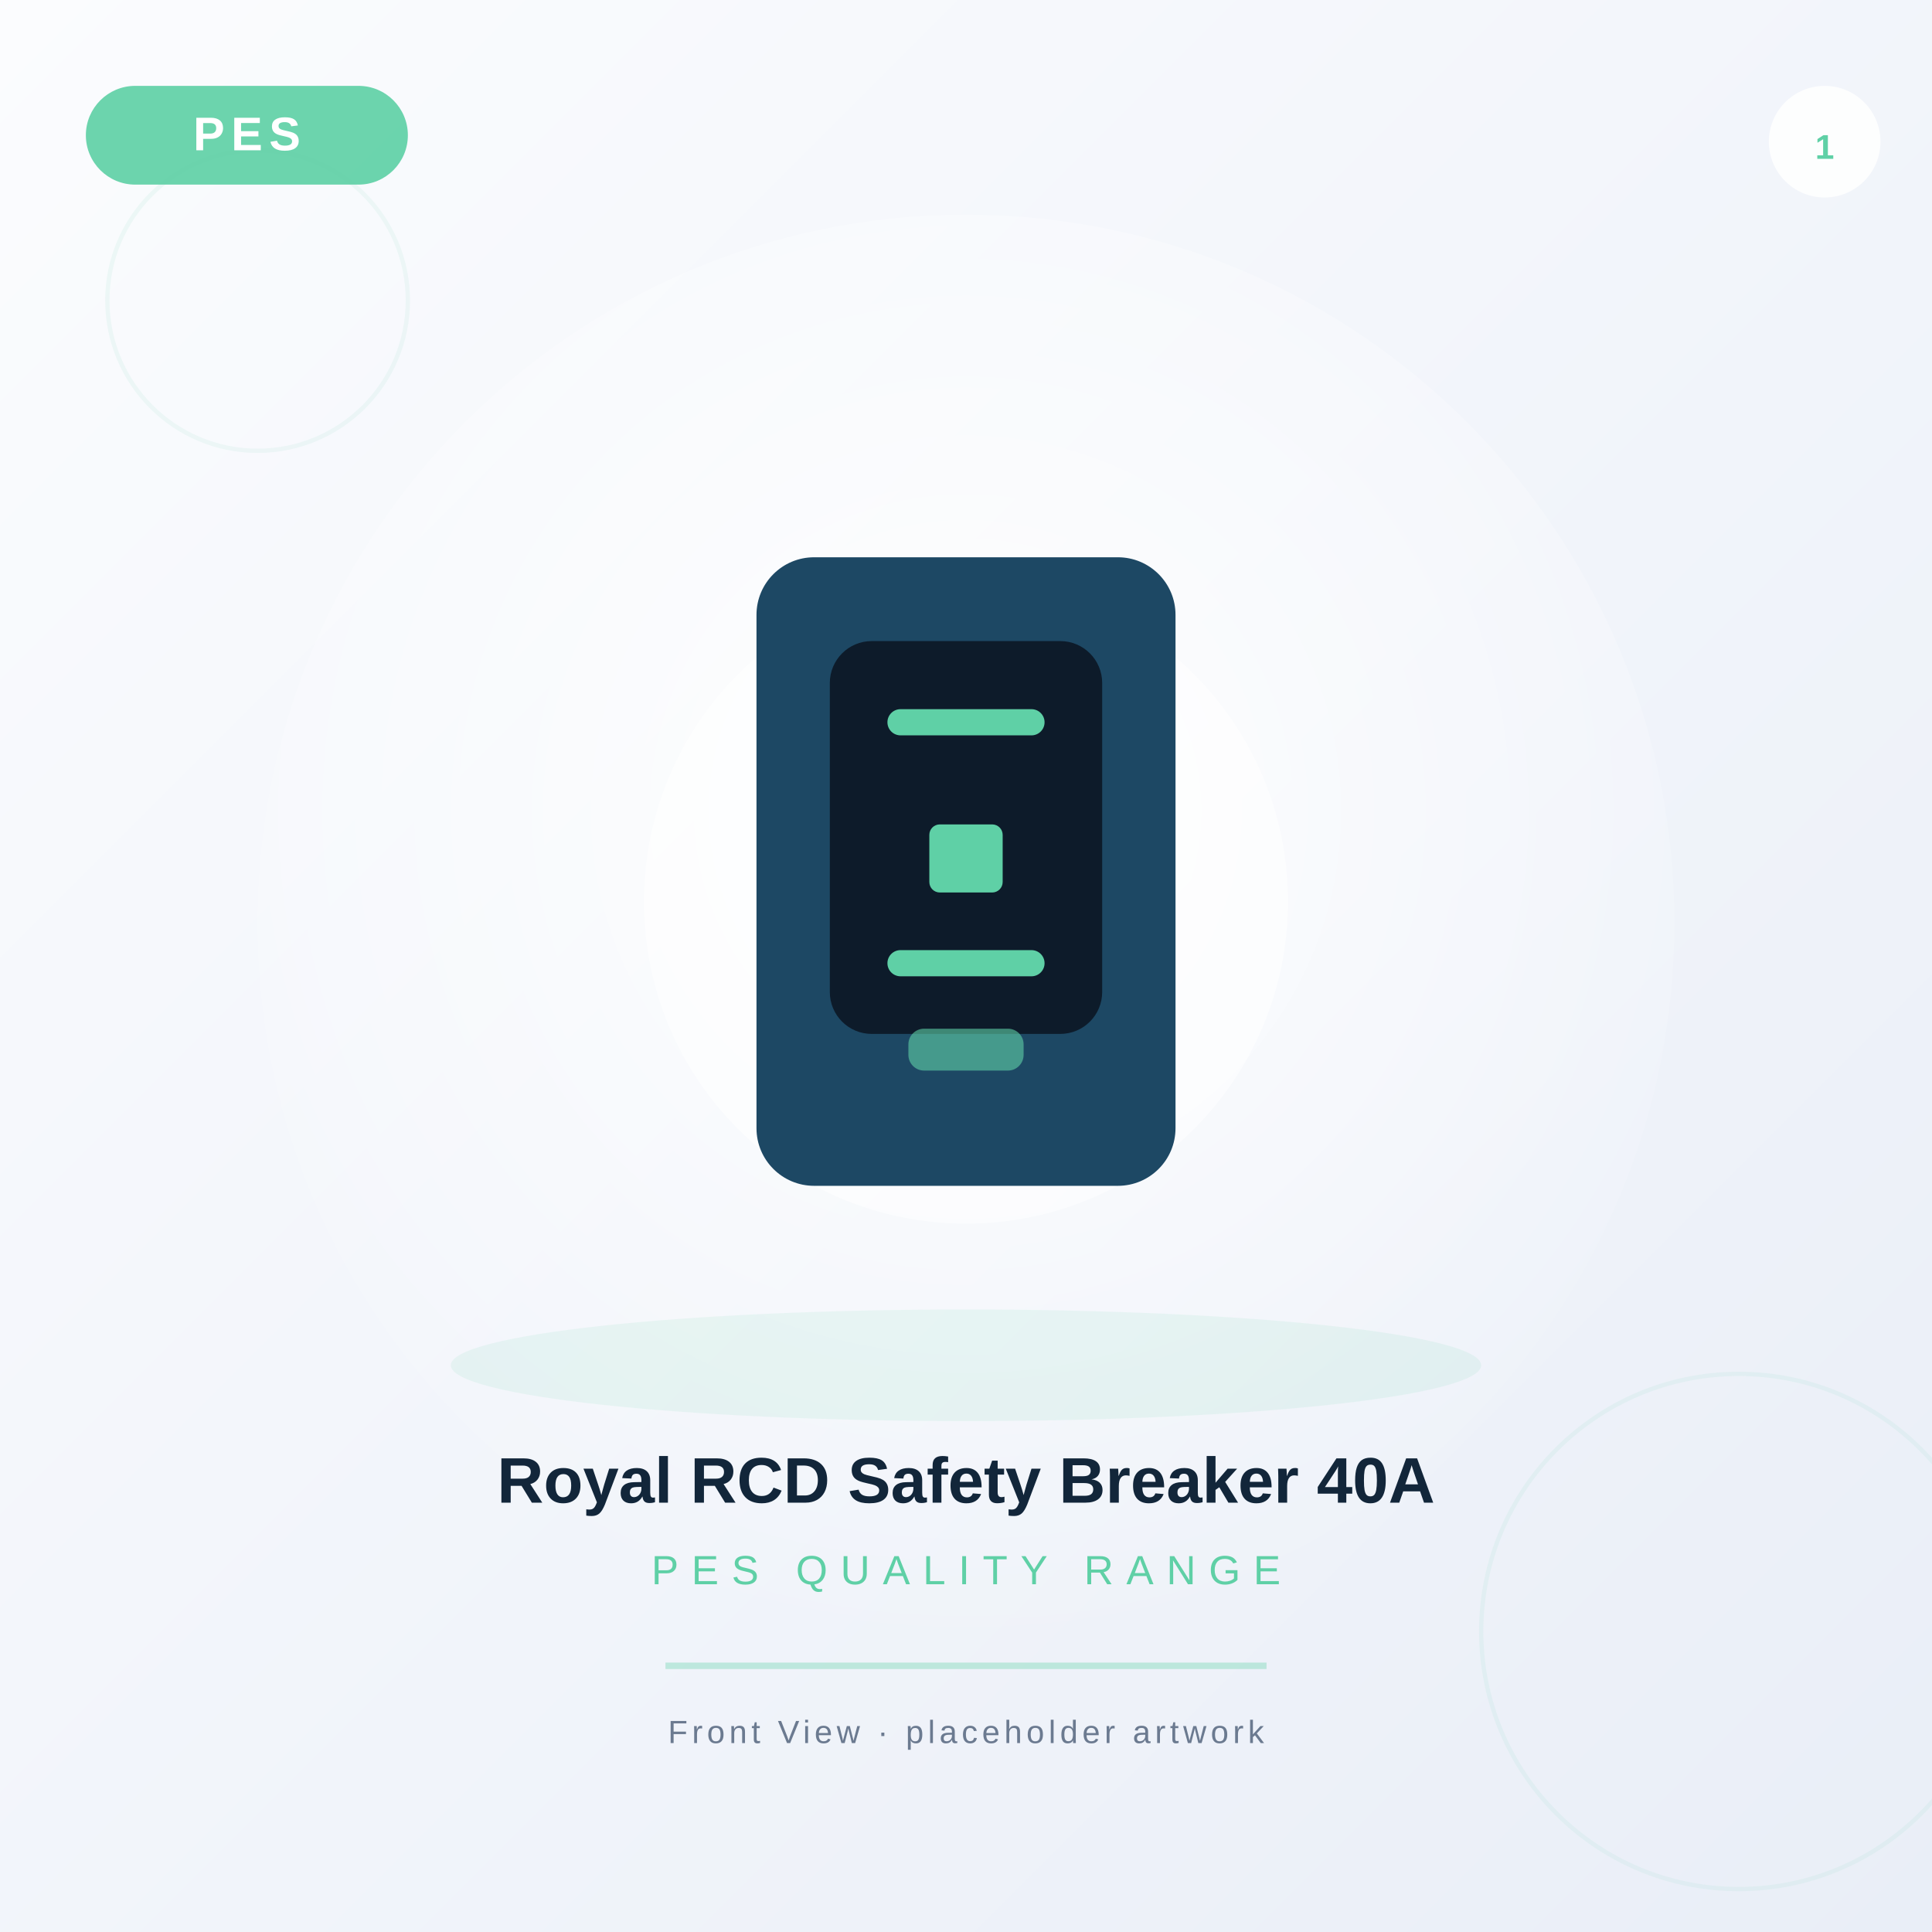
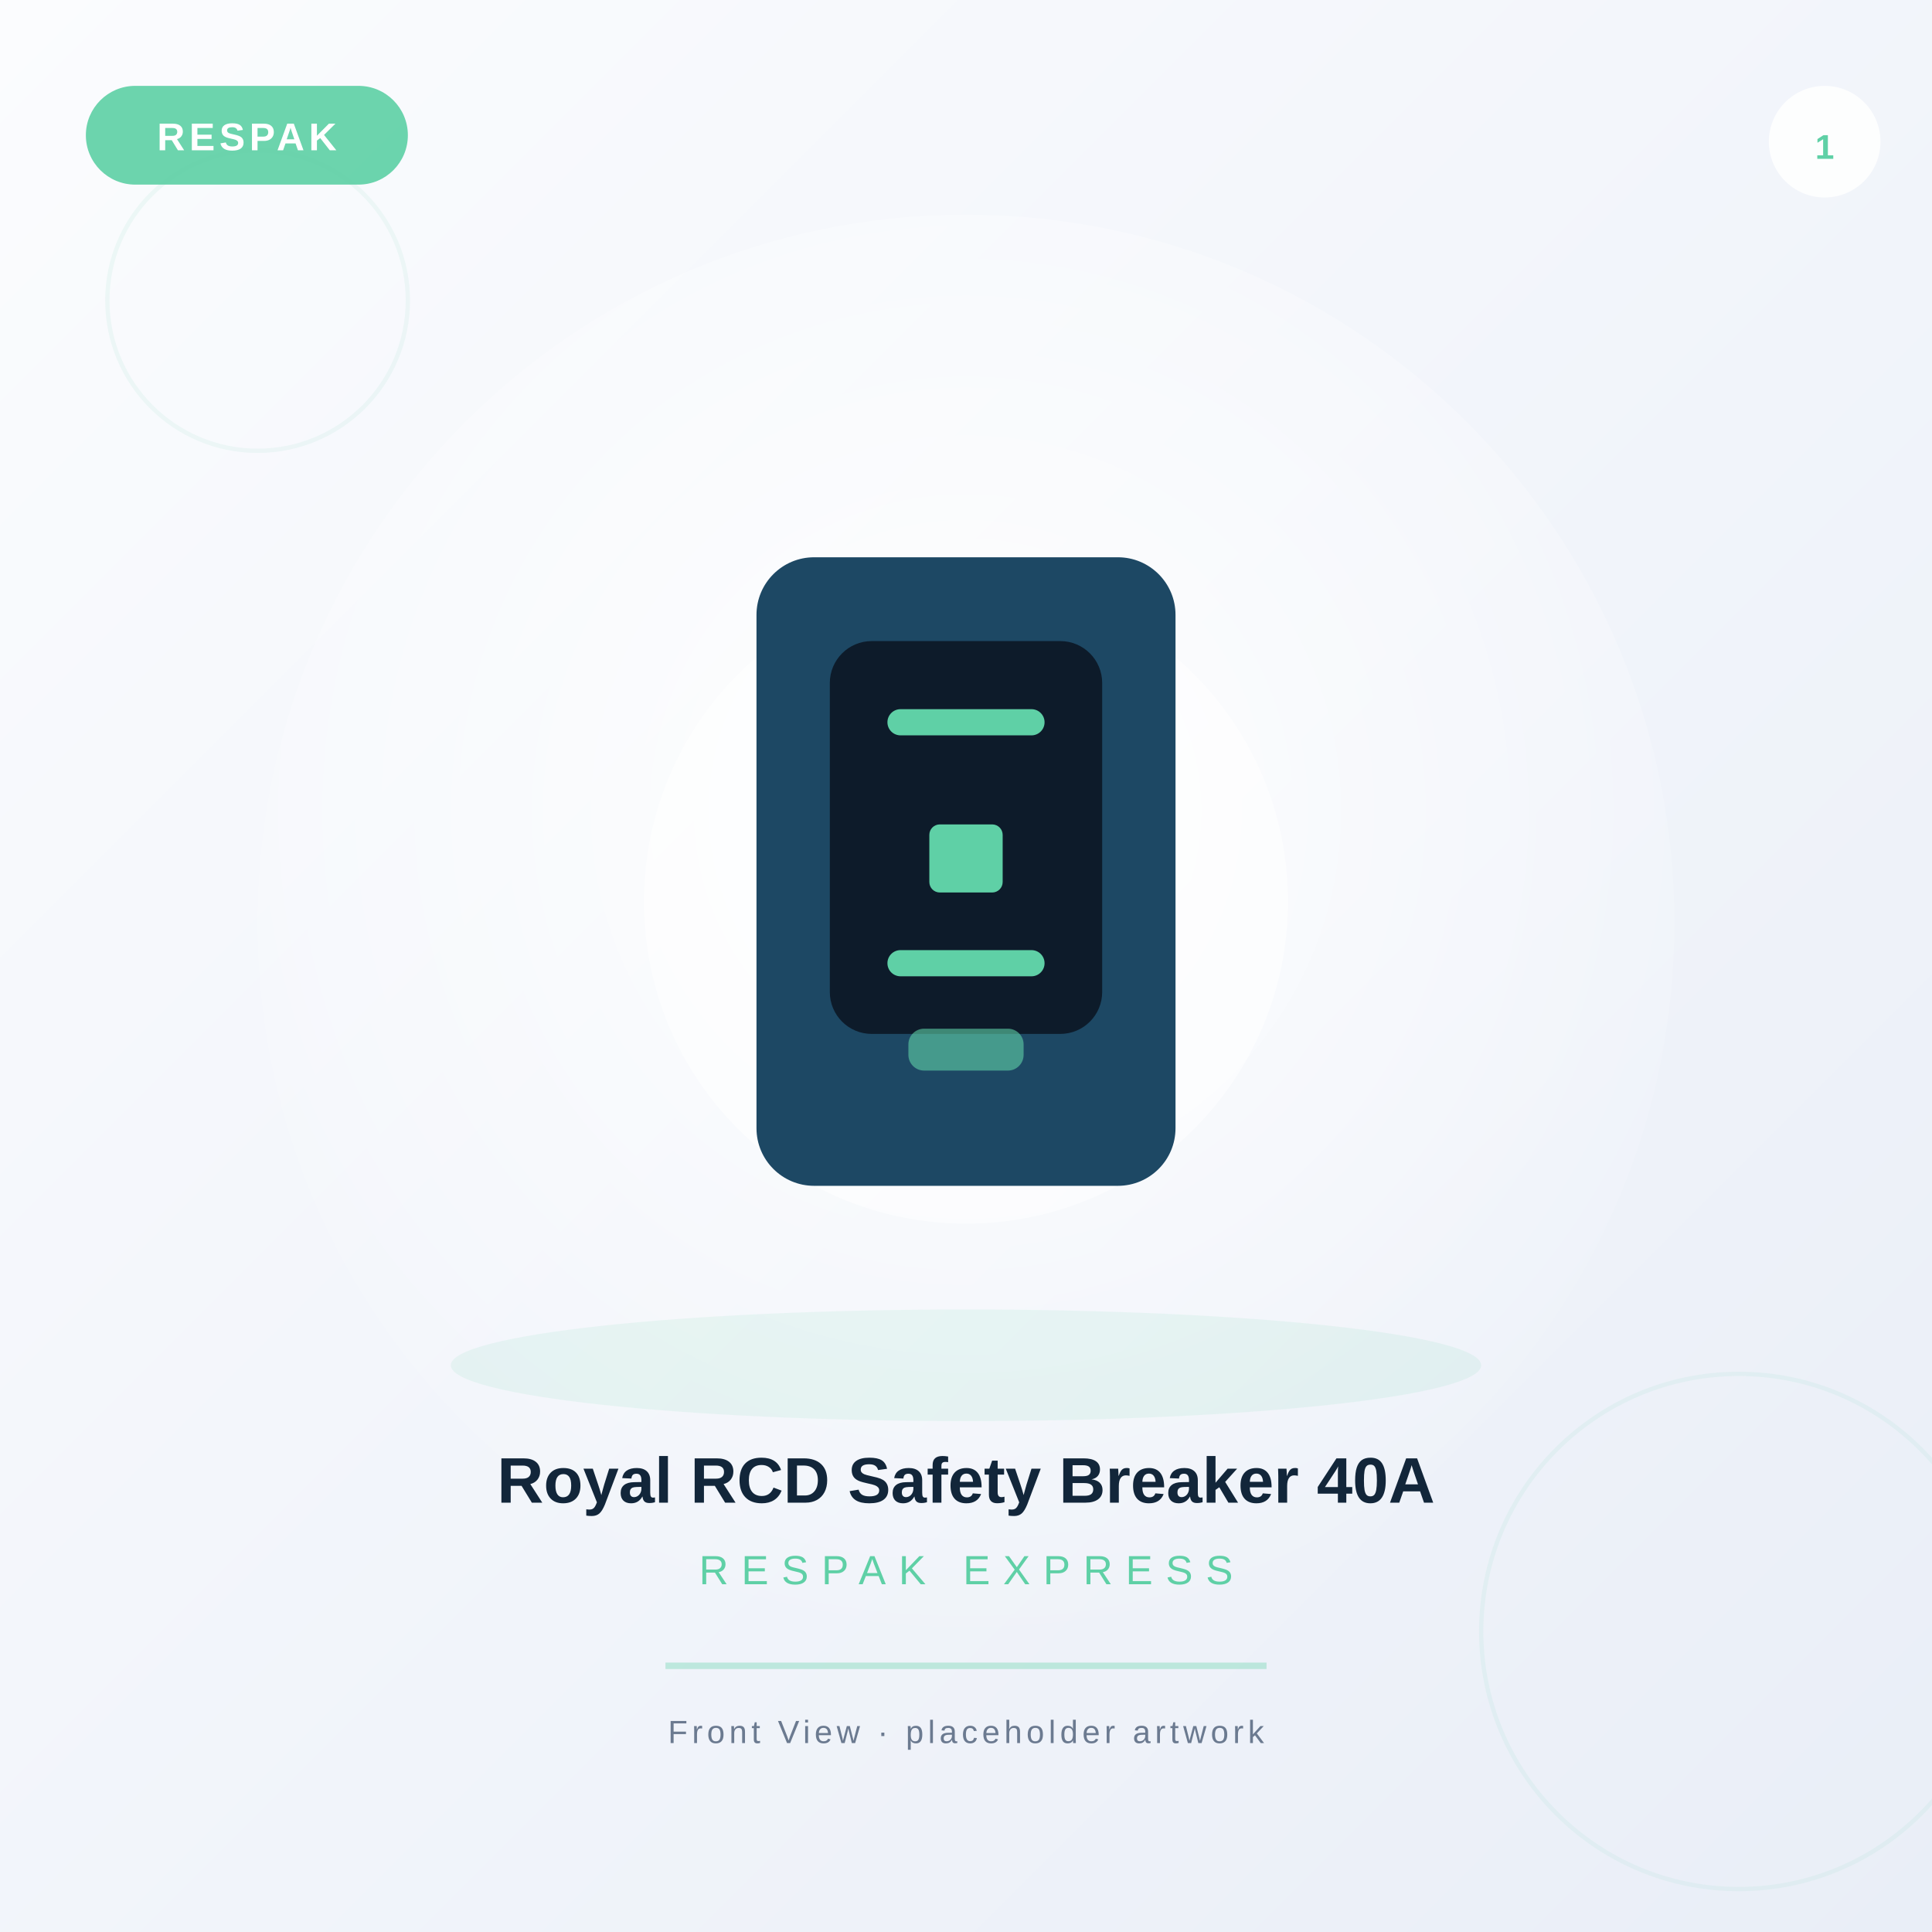
<svg xmlns="http://www.w3.org/2000/svg" width="900" height="900" viewBox="0 0 900 900">
  <defs>
    <linearGradient id="bgGrad" x1="0" y1="0" x2="1" y2="1">
      <stop offset="0" stop-color="#fbfcfe" />
      <stop offset="1" stop-color="#e9eef7" />
    </linearGradient>
    <linearGradient id="accentGrad" x1="0" y1="0" x2="1" y2="1">
      <stop offset="0" stop-color="#5fd0a6" />
      <stop offset="1" stop-color="#b3922a" />
    </linearGradient>
    <radialGradient id="spot" cx="0.5" cy="0.42" r="0.6">
      <stop offset="0" stop-color="#ffffff" stop-opacity="0.9" />
      <stop offset="1" stop-color="#ffffff" stop-opacity="0" />
    </radialGradient>
  </defs>
  <rect width="900" height="900" fill="url(#bgGrad)" />
  <circle cx="450" cy="430" r="330" fill="url(#spot)" />
  <g stroke="#5fd0a6" stroke-opacity="0.08">
    <circle cx="120" cy="140" r="70" fill="none" stroke-width="2" />
    <circle cx="810" cy="760" r="120" fill="none" stroke-width="2" />
  </g>
  <g transform="translate(450 420)">
    <ellipse cx="0" cy="216" rx="240" ry="26" fill="#5fd0a6" opacity="0.10" />
    <g transform="rotate(0)">
      <circle r="150" fill="#ffffff" opacity="0.55" />
      <g transform="translate(0 -14) scale(1.22)">
        <g>
          <rect x="-80" y="-120" width="160" height="240" rx="22" fill="#123f5c" opacity="0.95" />
          <rect x="-52" y="-88" width="104" height="150" rx="16" fill="#0d1b2a" />
          <rect x="-30" y="-62" width="60" height="10" rx="5" fill="#5fd0a6" />
          <rect x="-30" y="30" width="60" height="10" rx="5" fill="#5fd0a6" />
          <rect x="-14" y="-18" width="28" height="26" rx="4" fill="#5fd0a6" />
          <rect x="-22" y="60" width="44" height="16" rx="6" fill="#5fd0a6" opacity="0.6" />
        </g>
      </g>
    </g>
  </g>
  <rect x="40" y="40" width="150" height="46" rx="23" fill="#5fd0a6" opacity="0.92" />
-   <text x="115" y="70" font-family="Arial,Helvetica,sans-serif" font-size="22" font-weight="800" letter-spacing="3" fill="#ffffff" text-anchor="middle">PES</text>
+   <text x="115" y="70" font-family="Arial,Helvetica,sans-serif" font-size="18" font-weight="800" letter-spacing="2" fill="#ffffff" text-anchor="middle">RESPAK</text>
  <circle cx="850" cy="66" r="26" fill="#ffffff" opacity="0.85" />
  <text x="850" y="74" font-family="Arial,Helvetica,sans-serif" font-size="16" font-weight="700" fill="#5fd0a6" text-anchor="middle">1</text>
  <text x="450" y="700" font-family="Arial,Helvetica,sans-serif" font-size="30" font-weight="700" fill="#12263a" text-anchor="middle">Royal RCD Safety Breaker 40A</text>
-   <text x="450" y="738" font-family="Arial,Helvetica,sans-serif" font-size="19" letter-spacing="6" fill="#5fd0a6" text-anchor="middle">PES QUALITY RANGE</text>
+   <text x="450" y="738" font-family="Arial,Helvetica,sans-serif" font-size="19" letter-spacing="6" fill="#5fd0a6" text-anchor="middle">RESPAK EXPRESS</text>
  <line x1="310" y1="776" x2="590" y2="776" stroke="#5fd0a6" stroke-opacity="0.35" stroke-width="3" />
  <text x="450" y="812" font-family="Arial,Helvetica,sans-serif" font-size="15" letter-spacing="2" fill="#6b7a90" text-anchor="middle">Front View · placeholder artwork</text>
</svg>
